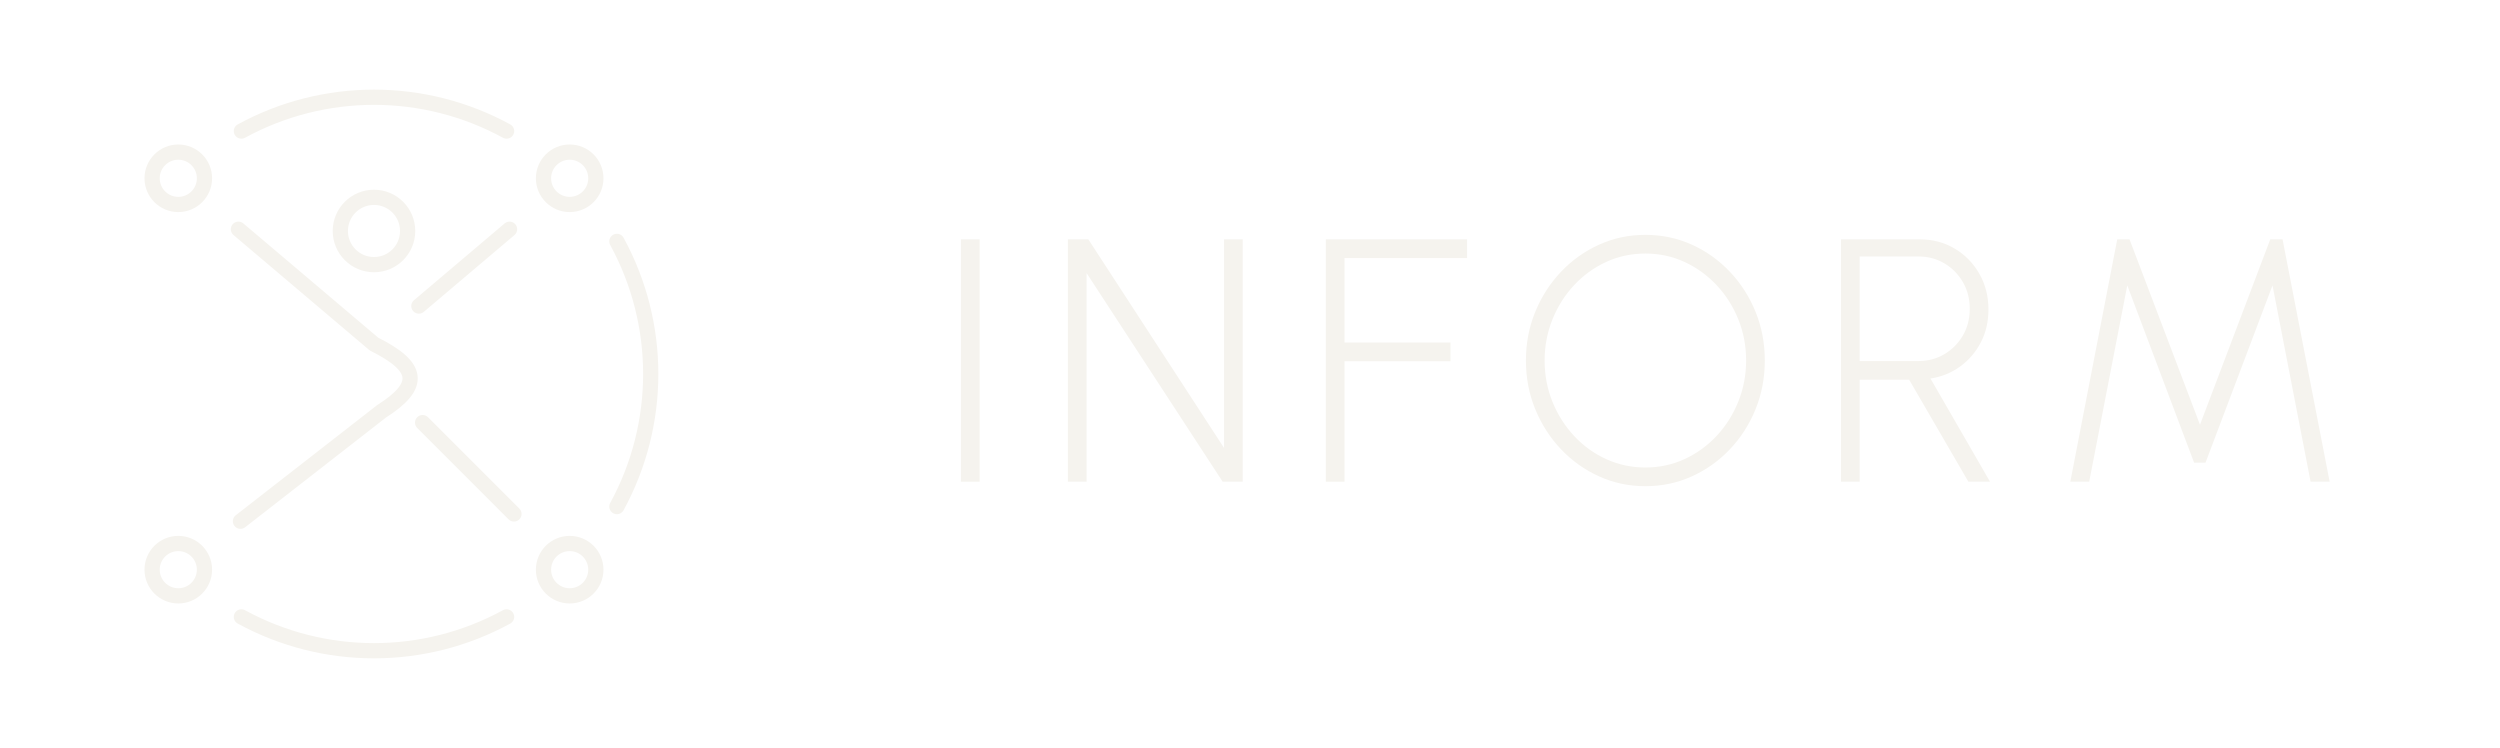
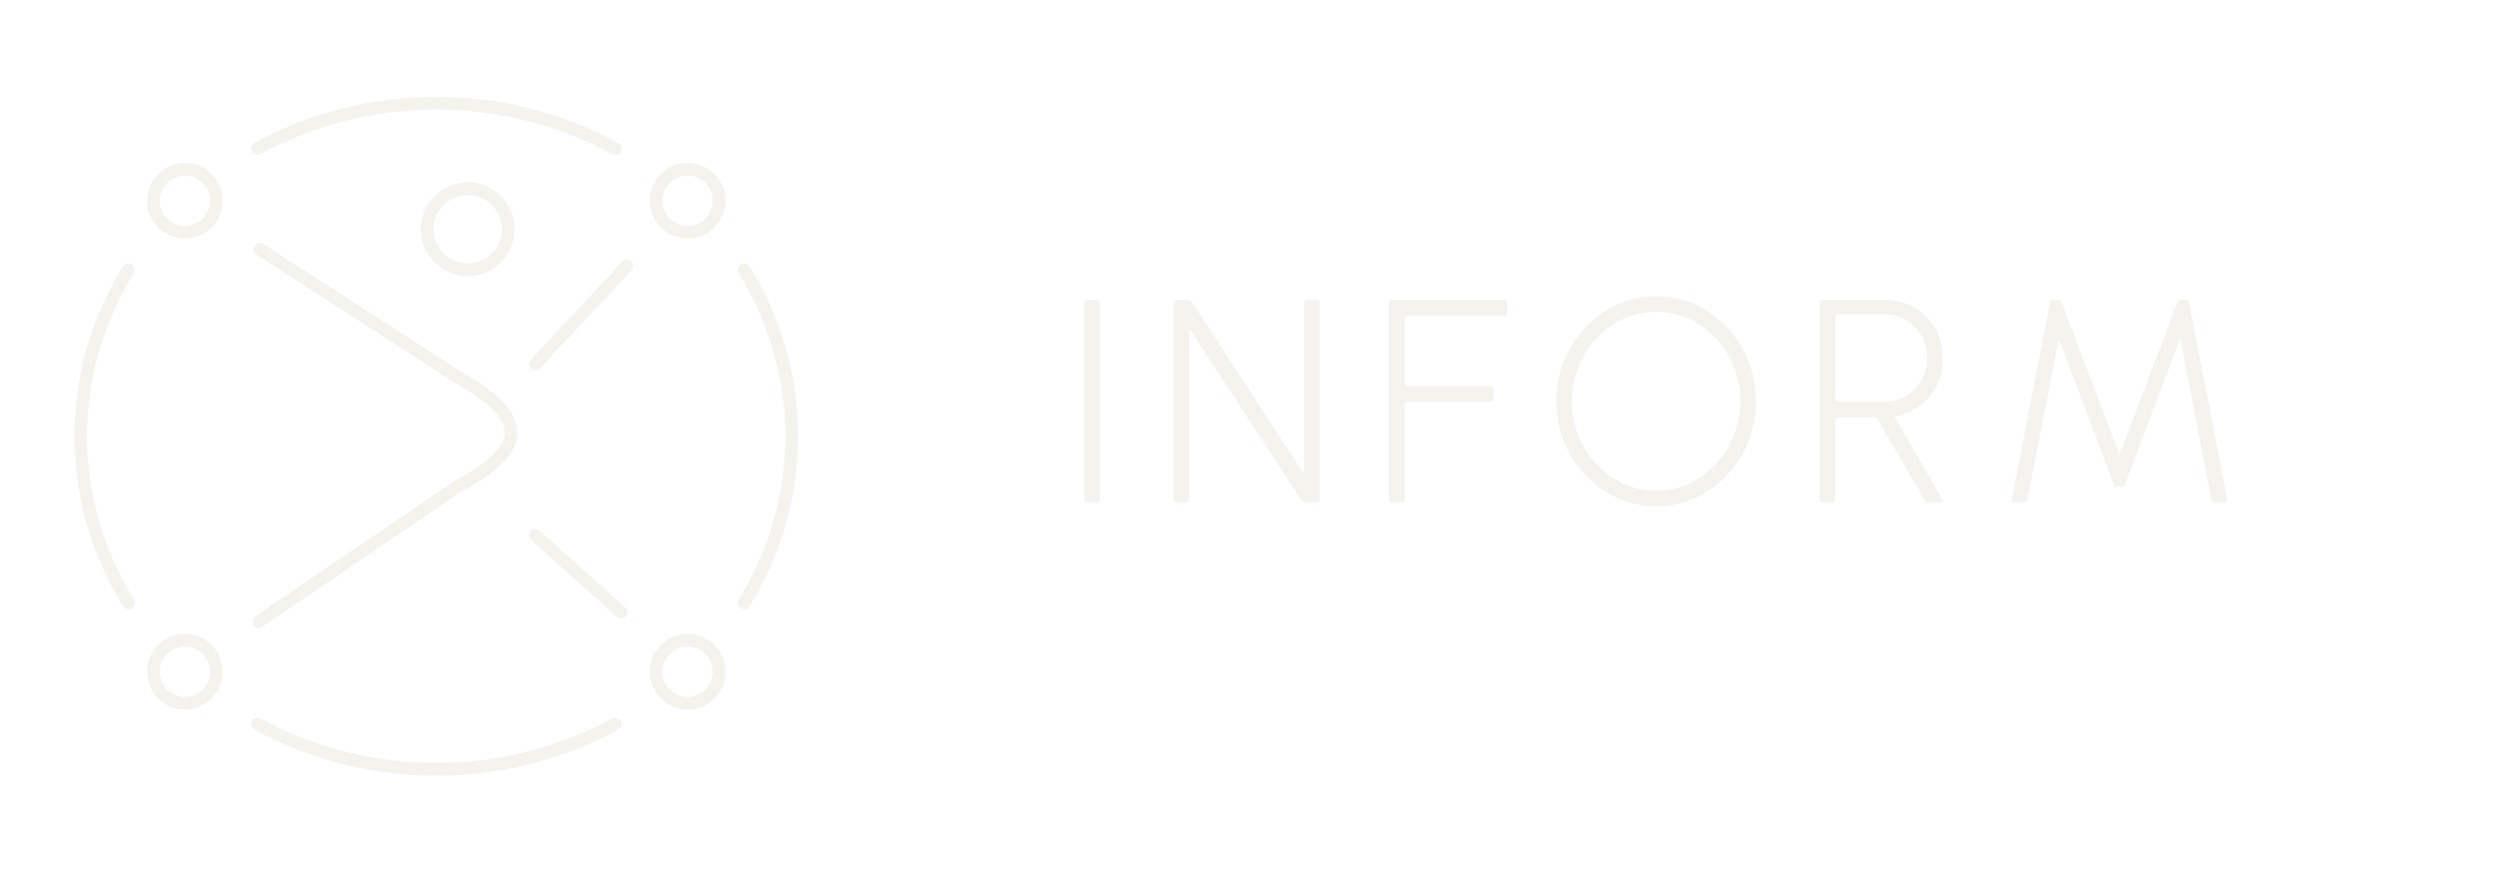
- <svg xmlns="http://www.w3.org/2000/svg" viewBox="0 0 334.239 100" role="img" aria-label="INFORM">
-   <g transform="translate(5 5) scale(.5)">
-     <g fill="none" stroke="#F5F3EE" stroke-width="4.071" stroke-linecap="round" stroke-linejoin="round">
-       <path d="M 54.543 25.048 A 74 74 0 0 1 125.457 25.048" />
-       <path d="M 154.952 54.543 A 74 74 0 0 1 154.952 125.457" />
-       <path d="M 125.457 154.952 A 74 74 0 0 1 54.543 154.952" />
-       <path d="M 53.752 51.294 L 90 82 C 102 88 103 93 92 100 L 54.296 129.376" />
-       <path d="M 102 71.835 L 126.248 51.294" />
-       <path d="M 103 103 L 127.427 127.427" />
-       <circle cx="90" cy="51.764" r="9" />
-       <circle cx="37.674" cy="37.674" r="7" />
-       <circle cx="142.326" cy="37.674" r="7" />
-       <circle cx="142.326" cy="142.326" r="7" />
-       <circle cx="37.674" cy="142.326" r="7" />
+ <svg xmlns="http://www.w3.org/2000/svg" viewBox="0 0 400 140" role="img" aria-label="INFORM">
+   <g transform="translate(5 5) scale(.72)">
+     <g fill="none" stroke="#F5F3EE" stroke-width="2.827" stroke-linecap="round" stroke-linejoin="round">
+       <path d="M 129.786 153.931 A 79 74 0 0 1 50.214 153.931" stroke="#F5F3EE" />
+       <path d="M 21.576 126.987 A 79 74 0 0 1 21.576 53.013" stroke="#F5F3EE" />
+       <path d="M 50.214 26.069 A 79 74 0 0 1 129.786 26.069" stroke="#F5F3EE" />
+       <path d="M 158.424 53.013 A 79 74 0 0 1 158.424 126.987" stroke="#F5F3EE" />
+       <path d="M 50.791 48.434 L 95 77 C 111 86 110 93 95 101 L 50.541 131.188" stroke="#F5F3EE" />
+       <path d="M 112 74 L 132.342 52.177" stroke="#F5F3EE" />
+       <path d="M 112 112 L 131.092 129.098" stroke="#F5F3EE" />
+       <circle cx="97" cy="44" r="9" stroke="#F5F3EE" />
+       <circle cx="145.861" cy="142.326" r="7" stroke="#F5F3EE" />
+       <circle cx="34.139" cy="142.326" r="7" stroke="#F5F3EE" />
+       <circle cx="34.139" cy="37.674" r="7" stroke="#F5F3EE" />
+       <circle cx="145.861" cy="37.674" r="7" stroke="#F5F3EE" />
    </g>
  </g>
-   <g transform="translate(125 32) scale(1.35)">
-     <path fill="#F5F3EE" stroke="none" transform="translate(0 24) scale(0.01714286 -0.01714286)" d="M150 0V1400H258V0Z" />
-     <path fill="#F5F3EE" stroke="none" transform="translate(11.10857 24) scale(0.01714286 -0.01714286)" d="M120 0V1400H238L1022 195V1400H1130V0H1014L228 1205V0Z" />
-     <path fill="#F5F3EE" stroke="none" transform="translate(36.65143 24) scale(0.01714286 -0.01714286)" d="M120 0V1400H936V1292H228V804H840V696H228V0Z" />
-     <path fill="#F5F3EE" stroke="none" transform="translate(57.15429 24) scale(0.01714286 -0.01714286)" d="M770 -26Q628 -26 503.0 30.5Q378 87 283.0 187.0Q188 287 134.0 418.5Q80 550 80 700Q80 850 134.0 981.5Q188 1113 283.0 1213.0Q378 1313 503.0 1369.5Q628 1426 770 1426Q913 1426 1038.0 1369.5Q1163 1313 1258.0 1213.0Q1353 1113 1406.5 981.5Q1460 850 1460 700Q1460 550 1406.5 418.5Q1353 287 1258.0 187.0Q1163 87 1038.0 30.5Q913 -26 770 -26ZM770 82Q892 82 997.5 131.0Q1103 180 1182.5 265.5Q1262 351 1307.0 463.0Q1352 575 1352 700Q1352 827 1306.5 939.0Q1261 1051 1181.0 1136.0Q1101 1221 996.0 1269.5Q891 1318 770 1318Q648 1318 542.5 1269.0Q437 1220 357.5 1134.5Q278 1049 233.0 937.0Q188 825 188 700Q188 573 233.5 461.0Q279 349 359.0 263.5Q439 178 544.5 130.0Q650 82 770 82Z" />
-     <path fill="#F5F3EE" stroke="none" transform="translate(87.66857 24) scale(0.01714286 -0.01714286)" d="M120 0V1400H576Q687 1400 777.0 1346.5Q867 1293 919.5 1201.0Q972 1109 972 995Q972 889 927.5 804.0Q883 719 807.0 664.5Q731 610 637 596L981 0H856L514 589H228V0ZM228 697H569Q650 697 717.0 736.5Q784 776 824.0 844.0Q864 912 864 999Q864 1085 824.0 1153.5Q784 1222 717.0 1261.5Q650 1301 569 1301H228Z" />
-     <path fill="#F5F3EE" stroke="none" transform="translate(110.3829 24) scale(0.01714286 -0.01714286)" d="M120 0 391 1400H462L869 329L1275 1400H1346L1618 0H1508L1288 1134L901 110H835L449 1134L229 0Z" />
+   <g transform="translate(170 48) scale(1.35)">
+     <path fill="#F5F3EE" stroke="none" transform="translate(0 24) scale(0.01714286 -0.01714286)" d="M172.0 0.0Q150.0 0.0 150.0 22.0V1378.0Q150.0 1400.0 172.0 1400.0H236.0Q258.0 1400.0 258.0 1378.0V22.0Q258.0 0.0 236.0 0.0H172.0Z" />
+     <path fill="#F5F3EE" stroke="none" transform="translate(11.10857 24) scale(0.01714286 -0.01714286)" d="M142.0 0.0Q120.0 0.0 120.0 22.0V1378.0Q120.0 1400.0 142.0 1400.0H216.0Q238.0 1400.0 249.998 1381.559L1010.002 213.441Q1022.0 195.0 1022.0 217.0V1378.0Q1022.0 1400.0 1044.0 1400.0H1108.0Q1130.0 1400.0 1130.0 1378.0V22.0Q1130.0 0.0 1108.0 0.0H1036.0Q1014.0 0.0 1001.981 18.427L240.019 1186.573Q228.0 1205.0 228.0 1183.0V22.0Q228.0 0.0 206.0 0.0H142.0Z" />
+     <path fill="#F5F3EE" stroke="none" transform="translate(36.65143 24) scale(0.01714286 -0.01714286)" d="M142.0 0.0Q120.0 0.0 120.0 22.0V1378.0Q120.0 1400.0 142.0 1400.0H914.0Q936.0 1400.0 936.0 1378.0V1314.0Q936.0 1292.0 914.0 1292.0H250.0Q228.0 1292.0 228.0 1270.0V826.0Q228.0 804.0 250.0 804.0H818.0Q840.0 804.0 840.0 782.0V718.0Q840.0 696.0 818.0 696.0H250.0Q228.0 696.0 228.0 674.0V22.0Q228.0 0.0 206.0 0.0H142.0Z" />
+     <path fill="#F5F3EE" stroke="none" transform="translate(57.15429 24) scale(0.01714286 -0.01714286)" d="M770.0 -26.0Q628.0 -26.0 503.0 30.5Q378.0 87.0 283.0 187.0Q188.0 287.0 134.0 418.5Q80.0 550.0 80.0 700.0Q80.0 850.0 134.0 981.5Q188.0 1113.0 283.0 1213.0Q378.0 1313.0 503.0 1369.5Q628.0 1426.0 770.0 1426.0Q913.0 1426.0 1038.0 1369.5Q1163.0 1313.0 1258.0 1213.0Q1353.0 1113.0 1406.5 981.5Q1460.0 850.0 1460.0 700.0Q1460.0 550.0 1406.5 418.5Q1353.0 287.0 1258.0 187.0Q1163.0 87.0 1038.0 30.5Q913.0 -26.0 770.0 -26.0ZM770.0 82.0Q892.0 82.0 997.5 131.0Q1103.0 180.0 1182.5 265.5Q1262.0 351.0 1307.0 463.0Q1352.0 575.0 1352.0 700.0Q1352.0 827.0 1306.5 939.0Q1261.0 1051.0 1181.0 1136.0Q1101.0 1221.0 996.0 1269.5Q891.0 1318.0 770.0 1318.0Q648.0 1318.0 542.5 1269.0Q437.0 1220.0 357.5 1134.5Q278.0 1049.0 233.0 937.0Q188.0 825.0 188.0 700.0Q188.0 573.0 233.5 461.0Q279.0 349.0 359.0 263.5Q439.0 178.0 544.5 130.0Q650.0 82.0 770.0 82.0Z" />
+     <path fill="#F5F3EE" stroke="none" transform="translate(87.66857 24) scale(0.01714286 -0.01714286)" d="M142.0 0.0Q120.0 0.0 120.0 22.0V1378.0Q120.0 1400.0 142.0 1400.0H576.0Q687.0 1400.0 777.0 1346.5Q867.0 1293.0 919.5 1201.0Q972.0 1109.0 972.0 995.0Q972.0 889.0 927.5 804.0Q883.0 719.0 807.0 664.5Q731.0 610.0 637.0 596.0L970.002 19.054Q981.0 0.0 959.0 0.0H878.0Q856.0 0.0 844.953 19.025L525.047 569.975Q514.0 589.0 492.0 589.0H250.0Q228.0 589.0 228.0 567.0V22.0Q228.0 0.0 206.0 0.0H142.0ZM228.0 719.0Q228.0 697.0 250.0 697.0H569.0Q650.0 697.0 717.0 736.5Q784.0 776.0 824.0 844.0Q864.0 912.0 864.0 999.0Q864.0 1085.0 824.0 1153.5Q784.0 1222.0 717.0 1261.5Q650.0 1301.0 569.0 1301.0H250.0Q228.0 1301.0 228.0 1279.0V719.0Z" />
+     <path fill="#F5F3EE" stroke="none" transform="translate(110.3829 24) scale(0.01714286 -0.01714286)" d="M142.0 0.0Q120.0 0.0 124.181 21.599L387.897 1383.968Q391.0 1400.0 407.33 1400.0H445.67Q462.0 1400.0 467.801 1384.735L861.185 349.565Q869.0 329.0 876.798 349.571L1269.212 1384.73Q1275.0 1400.0 1291.33 1400.0H1329.67Q1346.0 1400.0 1349.114 1383.97L1613.804 21.596Q1618.0 0.0 1596.0 0.0H1530.0Q1508.0 0.0 1503.81 21.597L1292.19 1112.403Q1288.0 1134.0 1280.222 1113.421L906.367 124.2Q901.0 110.0 885.82 110.0H850.18Q835.0 110.0 829.646 124.204L456.76 1113.414Q449.0 1134.0 444.81 1112.403L233.19 21.597Q229.0 0.0 207.0 0.0H142.0Z" />
  </g>
</svg>
